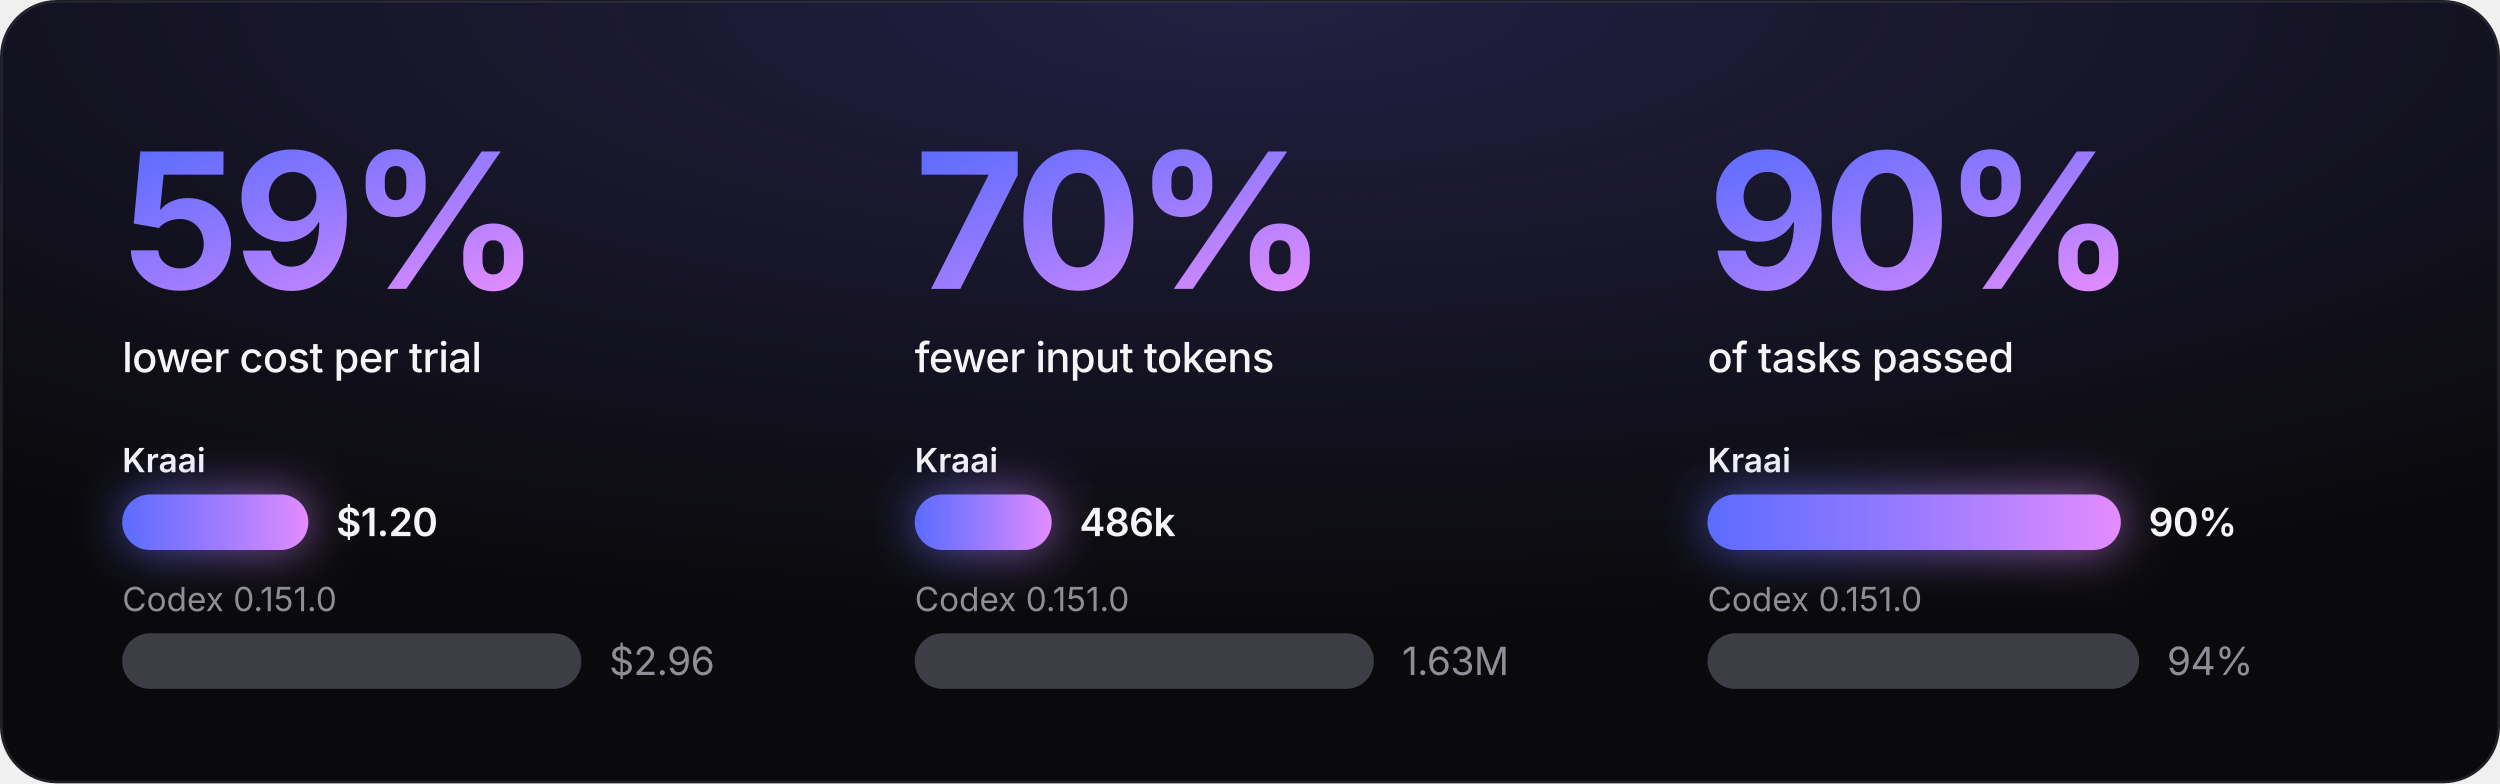
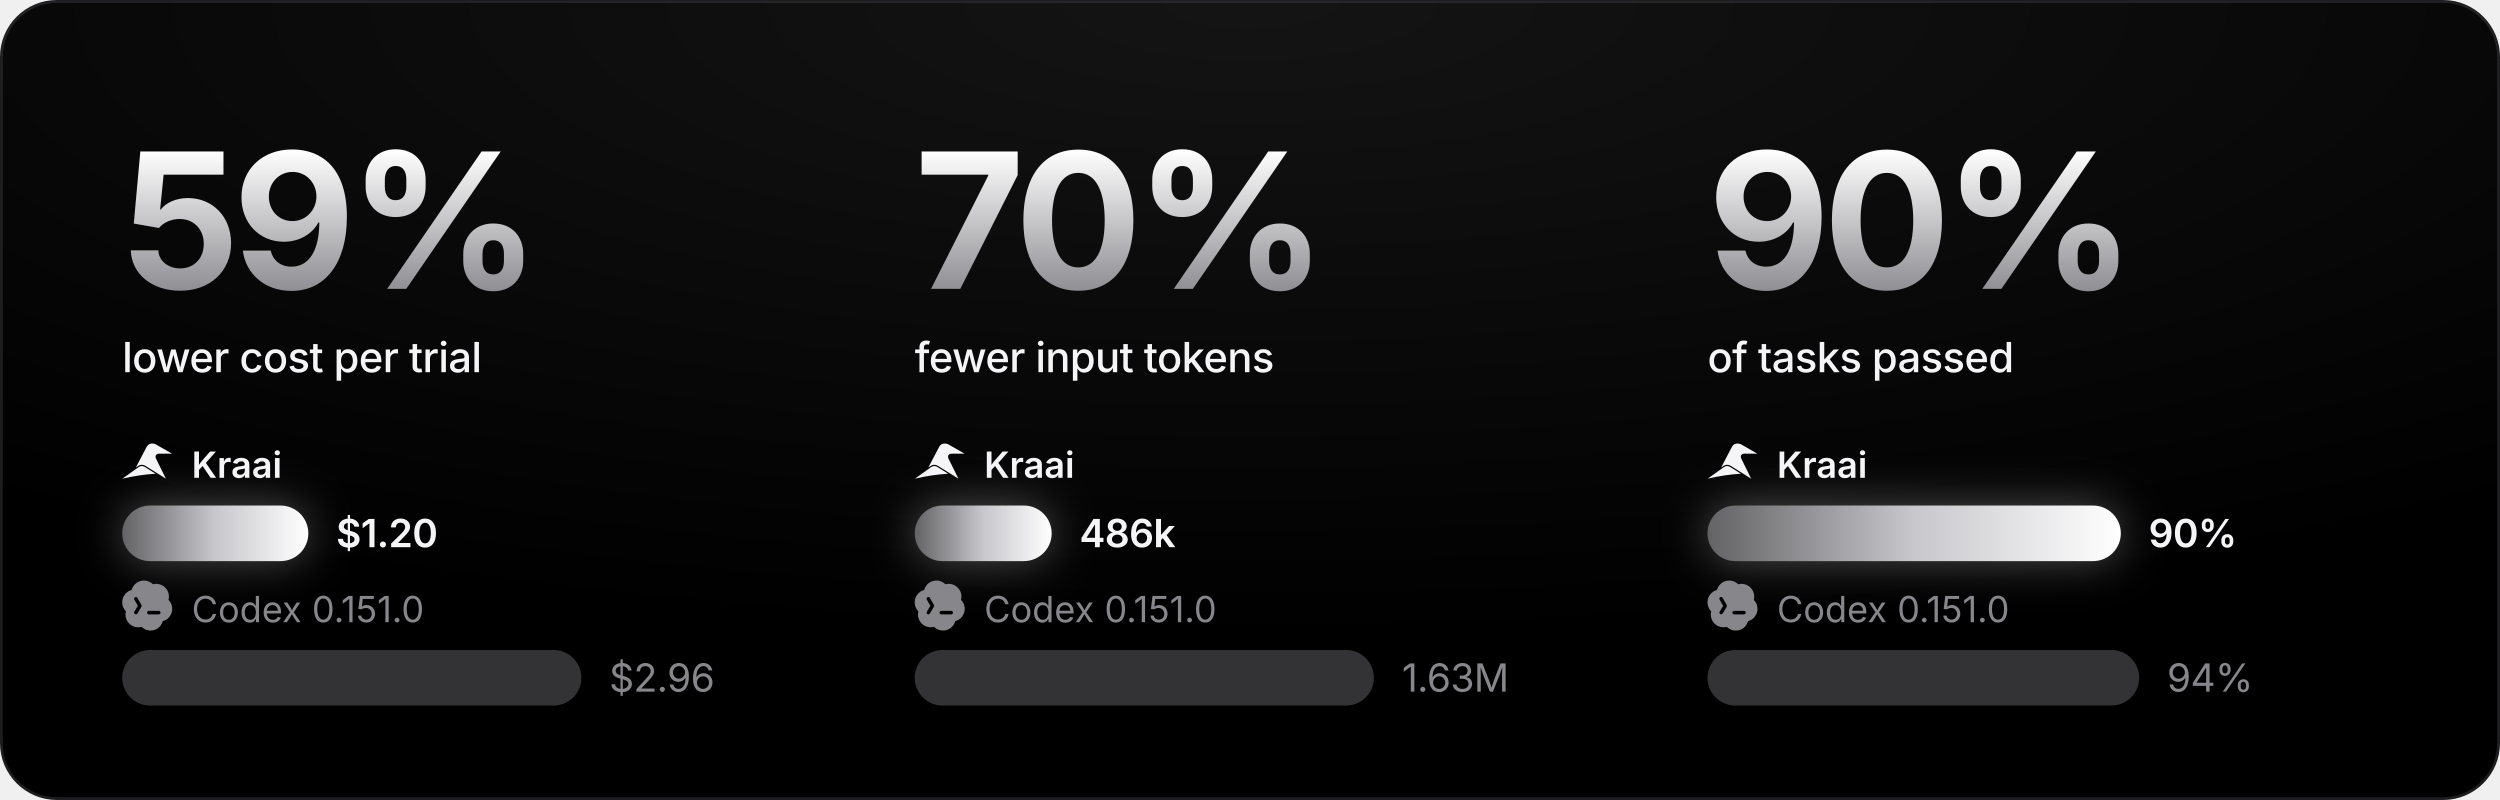
- <svg xmlns="http://www.w3.org/2000/svg" width="900" height="282" viewBox="0 0 900 282" font-family="'SF Pro Display', -apple-system, BlinkMacSystemFont, Inter, 'Segoe UI', sans-serif" role="img" aria-labelledby="title desc">
+ <svg xmlns="http://www.w3.org/2000/svg" width="900" height="288" viewBox="0 0 900 288" font-family="'SF Pro Display', -apple-system, BlinkMacSystemFont, Inter, 'Segoe UI', sans-serif" role="img" aria-labelledby="title desc">
  <defs>
    <linearGradient id="kraai" x1="0" y1="0" x2="1" y2="0">
-       <stop offset="0.00" stop-color="#5b6cff" />
-       <stop offset="0.50" stop-color="#9a7bff" />
-       <stop offset="1.00" stop-color="#e38cff" />
+       <stop offset="0.00" stop-color="#636366" />
+       <stop offset="0.50" stop-color="#c7c7cc" />
+       <stop offset="1.00" stop-color="#ffffff" />
    </linearGradient>
-     <linearGradient id="kraai-text" x1="0" y1="0" x2="1" y2="1">
-       <stop offset="0.00" stop-color="#5b6cff" />
-       <stop offset="0.50" stop-color="#9a7bff" />
-       <stop offset="1.00" stop-color="#e38cff" />
+     <linearGradient id="number" x1="0" y1="0" x2="0" y2="1">
+       <stop offset="0.00" stop-color="#ffffff" />
+       <stop offset="1.00" stop-color="#8e8e93" />
    </linearGradient>
    <radialGradient id="halo" cx="0.5" cy="0" r="0.8">
-       <stop offset="0" stop-color="#7b6cff" stop-opacity="0.22" />
-       <stop offset="1" stop-color="#7b6cff" stop-opacity="0" />
+       <stop offset="0" stop-color="#ffffff" stop-opacity="0.08" />
+       <stop offset="1" stop-color="#ffffff" stop-opacity="0" />
    </radialGradient>
    <filter id="glow" x="-30%" y="-150%" width="160%" height="400%">
-       <feGaussianBlur stdDeviation="9" />
+       <feGaussianBlur stdDeviation="8" />
    </filter>
+     <symbol id="logo-kraai" viewBox="7.00 -0.11 340.00 241.11">
+       <g fill-rule="evenodd">
+         <g>
+           <path d="M8 240L119.404 160.573A36 36 0 0 1 159.435 159.391L234 206.172C158.667 210.782 83.333 222.058 8 240Z" />
+           <path d="M99.364 164.365L174 22C186.072 -1.027 216.319 -4.447 238 8L346 70L258 70C238 70 227.719 85.162 237 104L304 240 163.977 152.151A44.546 44.546 0 0 0 114.442 153.614L99.364 164.365Z" />
+         </g>
+       </g>
+     </symbol>
+     <symbol id="logo-codex" viewBox="0 0 24 24">
+       <g fill-rule="evenodd">
+         <path clip-rule="evenodd" d="M8.086.457a6.105 6.105 0 013.046-.415c1.333.153 2.521.72 3.564 1.7a.117.117 0 00.107.029c1.408-.346 2.762-.224 4.061.366l.063.03.154.076c1.357.703 2.33 1.77 2.918 3.198.278.679.418 1.388.421 2.126a5.655 5.655 0 01-.18 1.631.167.167 0 00.04.155 5.982 5.982 0 011.578 2.891c.385 1.901-.01 3.615-1.183 5.14l-.182.22a6.063 6.063 0 01-2.934 1.851.162.162 0 00-.108.102c-.255.736-.511 1.364-.987 1.992-1.199 1.582-2.962 2.462-4.948 2.451-1.583-.008-2.986-.587-4.21-1.736a.145.145 0 00-.14-.032c-.518.167-1.04.191-1.604.185a5.924 5.924 0 01-2.595-.622 6.058 6.058 0 01-2.146-1.781c-.203-.269-.404-.522-.551-.821a7.74 7.74 0 01-.495-1.283 6.11 6.11 0 01-.017-3.064.166.166 0 00.008-.074.115.115 0 00-.037-.064 5.958 5.958 0 01-1.38-2.202 5.196 5.196 0 01-.333-1.589 6.915 6.915 0 01.188-2.132c.45-1.484 1.309-2.648 2.577-3.493.282-.188.55-.334.802-.438.286-.12.573-.22.861-.304a.129.129 0 00.087-.087A6.016 6.016 0 015.635 2.31C6.315 1.464 7.132.846 8.086.457zm-.804 7.85a.848.848 0 00-1.473.842l1.694 2.965-1.688 2.848a.849.849 0 001.46.864l1.94-3.272a.849.849 0 00.007-.854l-1.94-3.393zm5.446 6.24a.849.849 0 000 1.695h4.848a.849.849 0 000-1.696h-4.848z" />
+       </g>
+     </symbol>
  </defs>
  <g style="font-variant-numeric: tabular-nums">
-     <rect x="0.5" y="0.5" width="899" height="281" rx="20" fill="#0a0a0c" stroke="#1f1f24" />
-     <rect x="0.5" y="0.5" width="899" height="281" rx="20" fill="url(#halo)" />
-     <text x="44.0" y="104.0" font-size="68" font-weight="700" fill="url(#kraai-text)" letter-spacing="-2.5">59%</text>
+     <rect x="0.5" y="0.5" width="899" height="287" rx="20" fill="#000000" stroke="#1d1d1f" />
+     <rect x="0.5" y="0.5" width="899" height="287" rx="20" fill="url(#halo)" />
+     <text x="44.0" y="104.0" font-size="68" font-weight="700" fill="url(#number)" letter-spacing="-2.5">59%</text>
    <text x="44.0" y="134.0" font-size="15" font-weight="500" fill="#f5f5f7" letter-spacing="-0.2">lower cost per trial</text>
-     <text x="44.0" y="170.0" font-size="12" font-weight="600" fill="#f5f5f7">Kraai</text>
-     <rect x="44.0" y="178.0" width="67.0" height="20" rx="10.0" fill="url(#kraai)" opacity="0.65" filter="url(#glow)" />
-     <rect x="44.0" y="178.0" width="67.0" height="20" rx="10.0" fill="url(#kraai)" />
-     <text x="121.0" y="193.0" font-size="14" font-weight="600" fill="#f5f5f7" letter-spacing="-0.2">$1.20</text>
-     <text x="44.0" y="220.0" font-size="12" font-weight="400" fill="#8e8e96">Codex 0.151.0</text>
-     <rect x="44.0" y="228.0" width="165.3" height="20" rx="10.0" fill="#3d3d45" />
-     <text x="219.3" y="243.0" font-size="14" font-weight="400" fill="#8e8e96" letter-spacing="-0.2">$2.96</text>
-     <text x="329.3" y="104.0" font-size="68" font-weight="700" fill="url(#kraai-text)" letter-spacing="-2.5">70%</text>
+     <use href="#logo-kraai" x="44.0" y="157.0" width="18" height="18" fill="#f5f5f7" />
+     <text x="69.0" y="172.0" font-size="13" font-weight="600" fill="#f5f5f7">Kraai</text>
+     <rect x="44.0" y="182.0" width="67.0" height="20" rx="10.0" fill="#ffffff" opacity="0.3" filter="url(#glow)" />
+     <rect x="44.0" y="182.0" width="67.0" height="20" rx="10.0" fill="url(#kraai)" />
+     <text x="121.0" y="197.0" font-size="14" font-weight="600" fill="#f5f5f7" letter-spacing="-0.2">$1.20</text>
+     <use href="#logo-codex" x="44.0" y="209.0" width="18" height="18" fill="#86868b" />
+     <text x="69.0" y="224.0" font-size="13" font-weight="400" fill="#86868b">Codex 0.151.0</text>
+     <rect x="44.0" y="234.0" width="165.3" height="20" rx="10.0" fill="#333336" />
+     <text x="219.3" y="249.0" font-size="14" font-weight="400" fill="#86868b" letter-spacing="-0.2">$2.96</text>
+     <text x="329.3" y="104.0" font-size="68" font-weight="700" fill="url(#number)" letter-spacing="-2.5">70%</text>
    <text x="329.3" y="134.0" font-size="15" font-weight="500" fill="#f5f5f7" letter-spacing="-0.2">fewer input tokens</text>
-     <text x="329.3" y="170.0" font-size="12" font-weight="600" fill="#f5f5f7">Kraai</text>
-     <rect x="329.3" y="178.0" width="49.3" height="20" rx="10.0" fill="url(#kraai)" opacity="0.65" filter="url(#glow)" />
-     <rect x="329.3" y="178.0" width="49.3" height="20" rx="10.0" fill="url(#kraai)" />
-     <text x="388.6" y="193.0" font-size="14" font-weight="600" fill="#f5f5f7" letter-spacing="-0.2">486k</text>
-     <text x="329.3" y="220.0" font-size="12" font-weight="400" fill="#8e8e96">Codex 0.151.0</text>
-     <rect x="329.3" y="228.0" width="165.3" height="20" rx="10.0" fill="#3d3d45" />
-     <text x="504.7" y="243.0" font-size="14" font-weight="400" fill="#8e8e96" letter-spacing="-0.2">1.63M</text>
-     <text x="614.7" y="104.0" font-size="68" font-weight="700" fill="url(#kraai-text)" letter-spacing="-2.5">90%</text>
+     <use href="#logo-kraai" x="329.3" y="157.0" width="18" height="18" fill="#f5f5f7" />
+     <text x="354.3" y="172.0" font-size="13" font-weight="600" fill="#f5f5f7">Kraai</text>
+     <rect x="329.3" y="182.0" width="49.3" height="20" rx="10.0" fill="#ffffff" opacity="0.3" filter="url(#glow)" />
+     <rect x="329.3" y="182.0" width="49.3" height="20" rx="10.0" fill="url(#kraai)" />
+     <text x="388.6" y="197.0" font-size="14" font-weight="600" fill="#f5f5f7" letter-spacing="-0.2">486k</text>
+     <use href="#logo-codex" x="329.3" y="209.0" width="18" height="18" fill="#86868b" />
+     <text x="354.3" y="224.0" font-size="13" font-weight="400" fill="#86868b">Codex 0.151.0</text>
+     <rect x="329.3" y="234.0" width="165.3" height="20" rx="10.0" fill="#333336" />
+     <text x="504.7" y="249.0" font-size="14" font-weight="400" fill="#86868b" letter-spacing="-0.2">1.63M</text>
+     <text x="614.7" y="104.0" font-size="68" font-weight="700" fill="url(#number)" letter-spacing="-2.5">90%</text>
    <text x="614.7" y="134.0" font-size="15" font-weight="500" fill="#f5f5f7" letter-spacing="-0.2">of tasks passed</text>
-     <text x="614.7" y="170.0" font-size="12" font-weight="600" fill="#f5f5f7">Kraai</text>
-     <rect x="614.7" y="178.0" width="148.8" height="20" rx="10.0" fill="url(#kraai)" opacity="0.65" filter="url(#glow)" />
-     <rect x="614.7" y="178.0" width="148.8" height="20" rx="10.0" fill="url(#kraai)" />
-     <text x="773.5" y="193.0" font-size="14" font-weight="600" fill="#f5f5f7" letter-spacing="-0.2">90%</text>
-     <text x="614.7" y="220.0" font-size="12" font-weight="400" fill="#8e8e96">Codex 0.151.0</text>
-     <rect x="614.7" y="228.0" width="155.4" height="20" rx="10.0" fill="#3d3d45" />
-     <text x="780.1" y="243.0" font-size="14" font-weight="400" fill="#8e8e96" letter-spacing="-0.2">94%</text>
+     <use href="#logo-kraai" x="614.7" y="157.0" width="18" height="18" fill="#f5f5f7" />
+     <text x="639.7" y="172.0" font-size="13" font-weight="600" fill="#f5f5f7">Kraai</text>
+     <rect x="614.7" y="182.0" width="148.8" height="20" rx="10.0" fill="#ffffff" opacity="0.3" filter="url(#glow)" />
+     <rect x="614.7" y="182.0" width="148.8" height="20" rx="10.0" fill="url(#kraai)" />
+     <text x="773.5" y="197.0" font-size="14" font-weight="600" fill="#f5f5f7" letter-spacing="-0.2">90%</text>
+     <use href="#logo-codex" x="614.7" y="209.0" width="18" height="18" fill="#86868b" />
+     <text x="639.7" y="224.0" font-size="13" font-weight="400" fill="#86868b">Codex 0.151.0</text>
+     <rect x="614.7" y="234.0" width="155.4" height="20" rx="10.0" fill="#333336" />
+     <text x="780.1" y="249.0" font-size="14" font-weight="400" fill="#86868b" letter-spacing="-0.2">94%</text>
  </g>
</svg>
